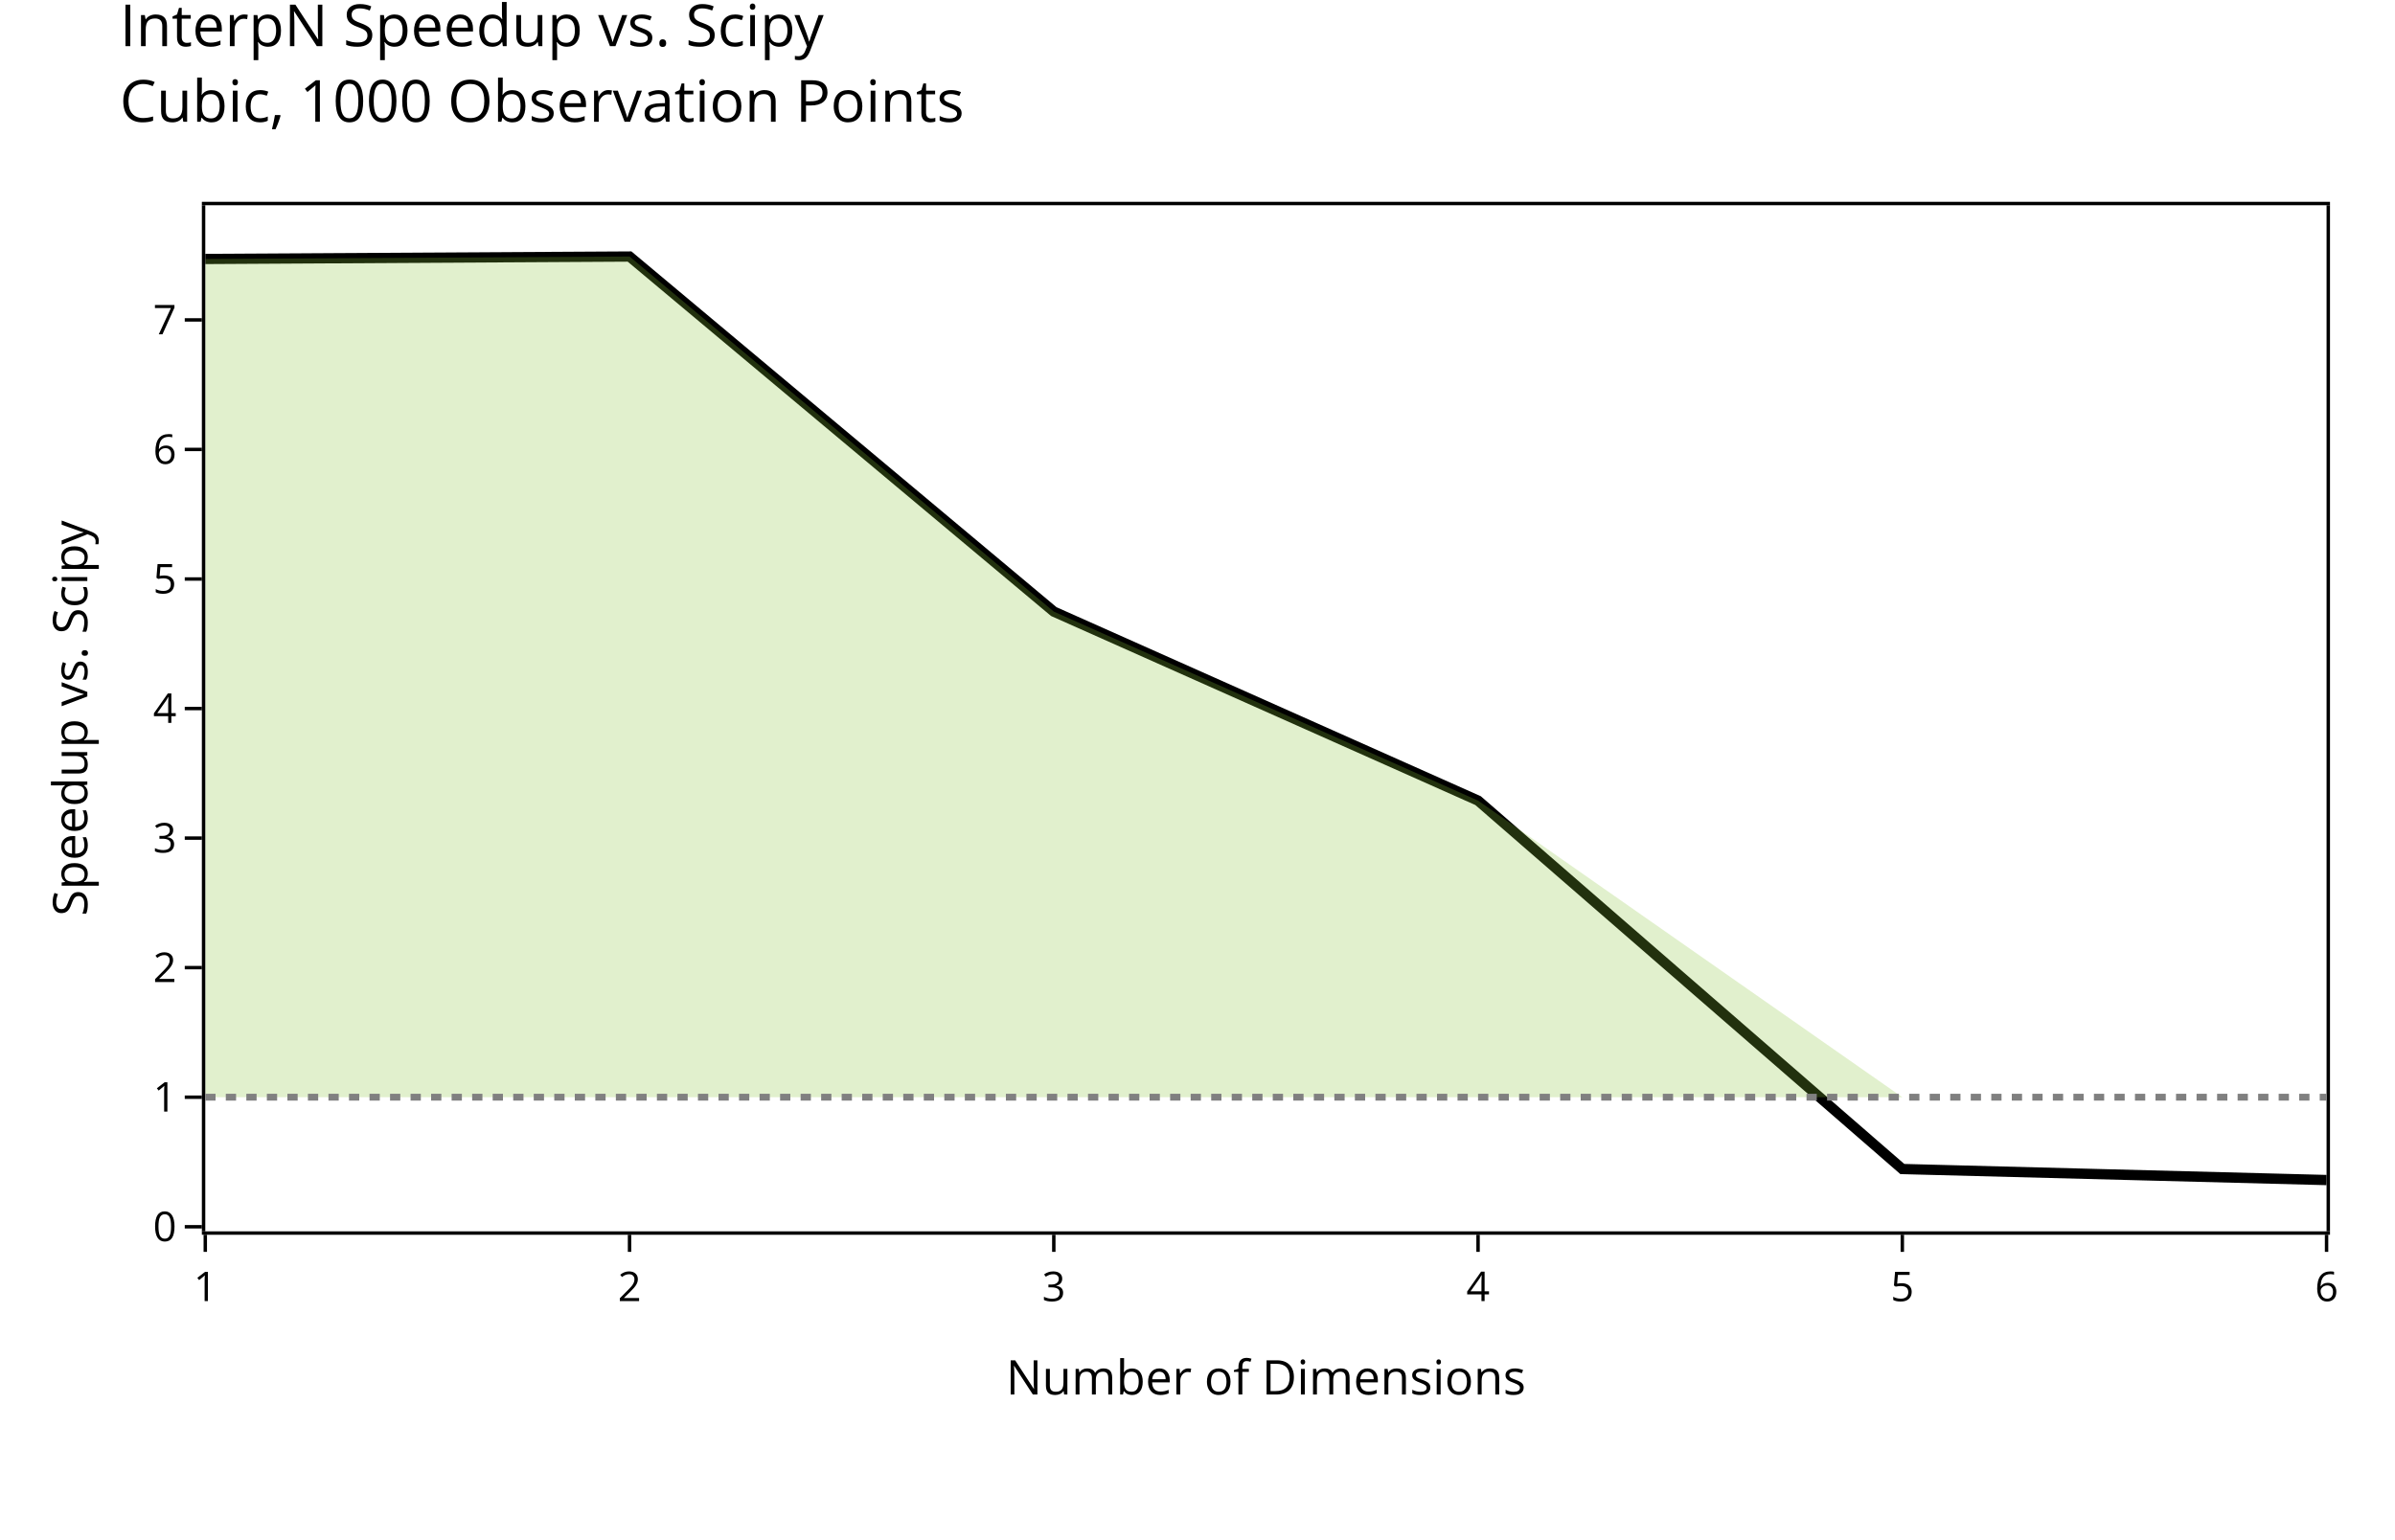
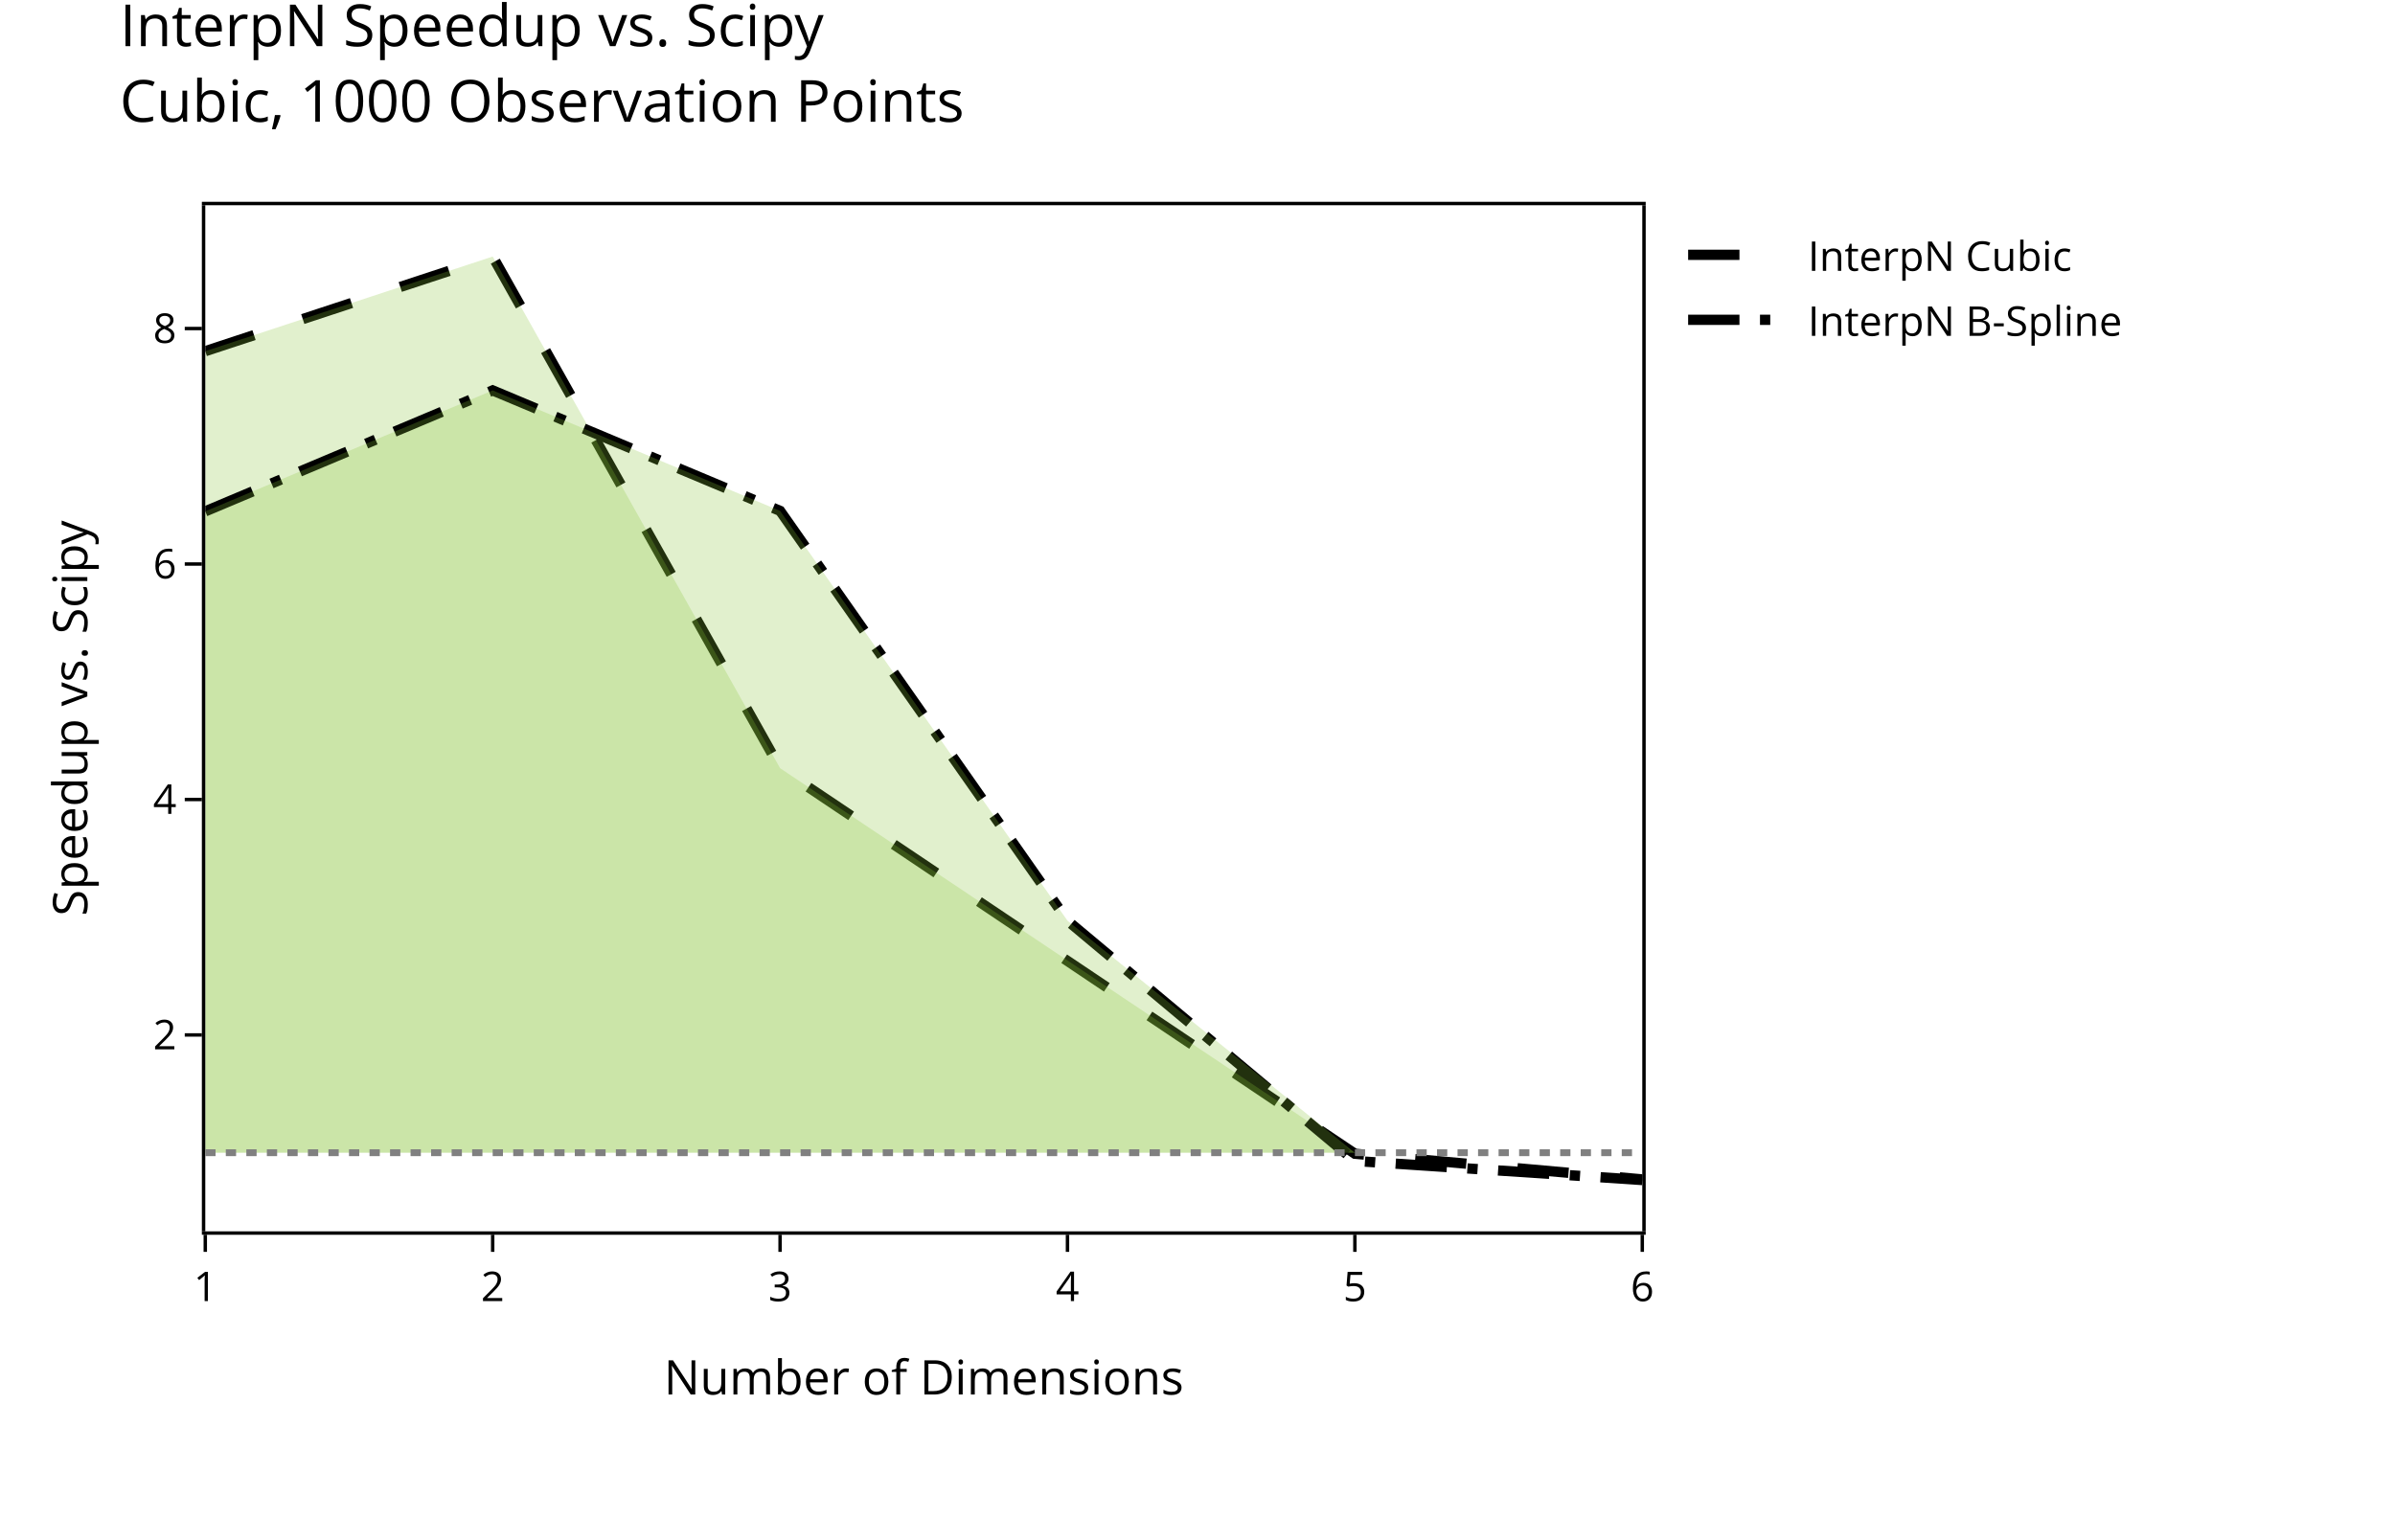
<svg xmlns="http://www.w3.org/2000/svg" class="main-svg" width="700" height="450" style="" viewBox="0 0 700 450">
  <rect x="0" y="0" width="700" height="450" style="fill: rgb(0, 0, 0); fill-opacity: 0;" />
-   <defs id="defs-a47fab">
+   <defs id="defs-47d95a">
    <g class="clips">
-       <clipPath id="clipa47fabxyplot" class="plotclip">
-         <rect width="620" height="300" />
-       </clipPath>
-       <clipPath class="axesclip" id="clipa47fabx">
-         <rect x="60" y="0" width="620" height="450" />
-       </clipPath>
-       <clipPath class="axesclip" id="clipa47faby">
+       <clipPath id="clip47d95axyplot" class="plotclip">
+         <rect width="420" height="300" />
+       </clipPath>
+       <clipPath class="axesclip" id="clip47d95ax">
+         <rect x="60" y="0" width="420" height="450" />
+       </clipPath>
+       <clipPath class="axesclip" id="clip47d95ay">
        <rect x="0" y="60" width="700" height="300" />
      </clipPath>
-       <clipPath class="axesclip" id="clipa47fabxy">
-         <rect x="60" y="60" width="620" height="300" />
+       <clipPath class="axesclip" id="clip47d95axy">
+         <rect x="60" y="60" width="420" height="300" />
      </clipPath>
    </g>
    <g class="gradients" />
    <g class="patterns" />
  </defs>
  <g class="bglayer">
-     <rect class="bg" x="60" y="60" width="620" height="300" style="fill: rgb(0, 0, 0); fill-opacity: 0; stroke-width: 0;" />
+     <rect class="bg" x="60" y="60" width="420" height="300" style="fill: rgb(0, 0, 0); fill-opacity: 0; stroke-width: 0;" />
  </g>
  <g class="layer-below">
    <g class="imagelayer" />
    <g class="shapelayer" />
  </g>
  <g class="cartesianlayer">
    <g class="subplot xy">
      <g class="layer-subplot">
        <g class="shapelayer" />
        <g class="imagelayer" />
      </g>
      <g class="minor-gridlayer">
        <g class="x" />
        <g class="y" />
      </g>
      <g class="gridlayer">
        <g class="x" />
        <g class="y" />
      </g>
      <g class="zerolinelayer" />
      <g class="layer-between">
        <g class="shapelayer" />
        <g class="imagelayer" />
      </g>
      <path class="xlines-below" />
      <path class="ylines-below" />
      <g class="overlines-below" />
      <g class="xaxislayer-below" />
      <g class="yaxislayer-below" />
      <g class="overaxes-below" />
      <g class="overplot">
-         <g class="xy" transform="translate(60,60)" clip-path="url(#clipa47fabxyplot)">
+         <g class="xy" transform="translate(60,60)" clip-path="url(#clip47d95axyplot)">
          <g class="scatterlayer mlayer">
-             <g class="trace scatter tracee81f4a" style="stroke-miterlimit: 2; opacity: 1;">
+             <g class="trace scatter tracea43584" style="stroke-miterlimit: 2; opacity: 1;">
              <g class="fills" />
              <g class="errorbars" />
              <g class="lines">
-                 <path class="js-line" d="M0,15.71L124,15L248,118.81L372,174.07L496,281.78L620,285" style="vector-effect: none; fill: none; stroke: rgb(0, 0, 0); stroke-opacity: 1; stroke-width: 3px; opacity: 1;" />
-               </g>
-               <g class="points" />
-               <g class="text" />
-             </g>
-             <g class="trace scatter trace111992" style="stroke-miterlimit: 2; opacity: 1;">
+                 <path class="js-line" d="M0,42.67L84,15L168,164.59L336,277.31L420,284.81" style="vector-effect: none; fill: none; stroke: rgb(0, 0, 0); stroke-opacity: 1; stroke-dasharray: 15px, 15px; stroke-width: 3px; opacity: 1;" />
+               </g>
+               <g class="points" />
+               <g class="text" />
+             </g>
+             <g class="trace scatter trace4c08a5" style="stroke-miterlimit: 2; opacity: 1;">
              <g class="fills">
                <g>
-                   <path class="js-fill" d="M0,15.71L124,15L248,118.81L372,174.07L496,260.78L620,260.78L0,260.78Z" style="fill: rgb(139, 196, 59); fill-opacity: 0.25; stroke-width: 0;" />
+                   <path class="js-fill" d="M0,42.67L84,15L168,164.59L336,277.01L420,277.01L0,277.01Z" style="fill: rgb(139, 196, 59); fill-opacity: 0.25; stroke-width: 0;" />
                </g>
              </g>
              <g class="errorbars" />
              <g class="lines">
-                 <path class="js-line" d="M0,15.71L124,15L248,118.81L372,174.07L496,260.78L620,260.78L0,260.78" style="vector-effect: none; fill: none; stroke: rgb(239, 85, 59); stroke-opacity: 1; stroke-width: 0px; opacity: 1;" />
+                 <path class="js-line" d="M0,42.67L84,15L168,164.59L336,277.01L420,277.01L0,277.01" style="vector-effect: none; fill: none; stroke: rgb(239, 85, 59); stroke-opacity: 1; stroke-width: 0px; opacity: 1;" />
+               </g>
+               <g class="points" />
+               <g class="text" />
+             </g>
+             <g class="trace scatter trace7b38c7" style="stroke-miterlimit: 2; opacity: 1;">
+               <g class="fills" />
+               <g class="errorbars" />
+               <g class="lines">
+                 <path class="js-line" d="M0,89.5L84,54.14L168,89.36L252,209.18L336,279.42L420,285" style="vector-effect: none; fill: none; stroke: rgb(0, 0, 0); stroke-opacity: 1; stroke-dasharray: 15px, 6px, 3px, 6px; stroke-width: 3px; opacity: 1;" />
+               </g>
+               <g class="points" />
+               <g class="text" />
+             </g>
+             <g class="trace scatter trace6a53e4" style="stroke-miterlimit: 2; opacity: 1;">
+               <g class="fills">
+                 <g>
+                   <path class="js-fill" d="M0,89.5L84,54.14L168,89.36L252,209.18L336,277.01L420,277.01L0,277.01Z" style="fill: rgb(139, 196, 59); fill-opacity: 0.25; stroke-width: 0;" />
+                 </g>
+               </g>
+               <g class="errorbars" />
+               <g class="lines">
+                 <path class="js-line" d="M0,89.5L84,54.14L168,89.36L252,209.18L336,277.01L420,277.01L0,277.01" style="vector-effect: none; fill: none; stroke: rgb(171, 99, 250); stroke-opacity: 1; stroke-width: 0px; opacity: 1;" />
              </g>
              <g class="points" />
              <g class="text" />
            </g>
          </g>
        </g>
      </g>
-       <path class="xlines-above crisp" d="M59,360.5H681M59,59.5H681" style="fill: none; stroke-width: 1px; stroke: rgb(0, 0, 0); stroke-opacity: 1;" />
-       <path class="ylines-above crisp" d="M59.5,60V360M680.5,60V360" style="fill: none; stroke-width: 1px; stroke: rgb(0, 0, 0); stroke-opacity: 1;" />
+       <path class="xlines-above crisp" d="M59,360.5H481M59,59.5H481" style="fill: none; stroke-width: 1px; stroke: rgb(0, 0, 0); stroke-opacity: 1;" />
+       <path class="ylines-above crisp" d="M59.5,60V360M480.5,60V360" style="fill: none; stroke-width: 1px; stroke: rgb(0, 0, 0); stroke-opacity: 1;" />
      <g class="overlines-above" />
      <g class="xaxislayer-above">
        <path class="xtick ticks crisp" d="M0,361v5" transform="translate(60,0)" style="stroke: rgb(0, 0, 0); stroke-opacity: 1; stroke-width: 1px;" />
-         <path class="xtick ticks crisp" d="M0,361v5" transform="translate(184,0)" style="stroke: rgb(0, 0, 0); stroke-opacity: 1; stroke-width: 1px;" />
-         <path class="xtick ticks crisp" d="M0,361v5" transform="translate(308,0)" style="stroke: rgb(0, 0, 0); stroke-opacity: 1; stroke-width: 1px;" />
-         <path class="xtick ticks crisp" d="M0,361v5" transform="translate(432,0)" style="stroke: rgb(0, 0, 0); stroke-opacity: 1; stroke-width: 1px;" />
-         <path class="xtick ticks crisp" d="M0,361v5" transform="translate(556,0)" style="stroke: rgb(0, 0, 0); stroke-opacity: 1; stroke-width: 1px;" />
-         <path class="xtick ticks crisp" d="M0,361v5" transform="translate(680,0)" style="stroke: rgb(0, 0, 0); stroke-opacity: 1; stroke-width: 1px;" />
+         <path class="xtick ticks crisp" d="M0,361v5" transform="translate(144,0)" style="stroke: rgb(0, 0, 0); stroke-opacity: 1; stroke-width: 1px;" />
+         <path class="xtick ticks crisp" d="M0,361v5" transform="translate(228,0)" style="stroke: rgb(0, 0, 0); stroke-opacity: 1; stroke-width: 1px;" />
+         <path class="xtick ticks crisp" d="M0,361v5" transform="translate(312,0)" style="stroke: rgb(0, 0, 0); stroke-opacity: 1; stroke-width: 1px;" />
+         <path class="xtick ticks crisp" d="M0,361v5" transform="translate(396,0)" style="stroke: rgb(0, 0, 0); stroke-opacity: 1; stroke-width: 1px;" />
+         <path class="xtick ticks crisp" d="M0,361v5" transform="translate(480,0)" style="stroke: rgb(0, 0, 0); stroke-opacity: 1; stroke-width: 1px;" />
        <g class="xtick">
          <text text-anchor="middle" x="0" y="380.4" transform="translate(60,0)" style="font-family: 'Open Sans', verdana, arial, sans-serif; font-size: 12px; fill: rgb(0, 0, 0); fill-opacity: 1; white-space: pre; opacity: 1;">1</text>
        </g>
        <g class="xtick">
-           <text text-anchor="middle" x="0" y="380.4" style="font-family: 'Open Sans', verdana, arial, sans-serif; font-size: 12px; fill: rgb(0, 0, 0); fill-opacity: 1; white-space: pre; opacity: 1;" transform="translate(184,0)">2</text>
-         </g>
-         <g class="xtick">
-           <text text-anchor="middle" x="0" y="380.4" style="font-family: 'Open Sans', verdana, arial, sans-serif; font-size: 12px; fill: rgb(0, 0, 0); fill-opacity: 1; white-space: pre; opacity: 1;" transform="translate(308,0)">3</text>
-         </g>
-         <g class="xtick">
-           <text text-anchor="middle" x="0" y="380.4" style="font-family: 'Open Sans', verdana, arial, sans-serif; font-size: 12px; fill: rgb(0, 0, 0); fill-opacity: 1; white-space: pre; opacity: 1;" transform="translate(432,0)">4</text>
-         </g>
-         <g class="xtick">
-           <text text-anchor="middle" x="0" y="380.4" style="font-family: 'Open Sans', verdana, arial, sans-serif; font-size: 12px; fill: rgb(0, 0, 0); fill-opacity: 1; white-space: pre; opacity: 1;" transform="translate(556,0)">5</text>
-         </g>
-         <g class="xtick">
-           <text text-anchor="middle" x="0" y="380.4" style="font-family: 'Open Sans', verdana, arial, sans-serif; font-size: 12px; fill: rgb(0, 0, 0); fill-opacity: 1; white-space: pre; opacity: 1;" transform="translate(680,0)">6</text>
+           <text text-anchor="middle" x="0" y="380.4" style="font-family: 'Open Sans', verdana, arial, sans-serif; font-size: 12px; fill: rgb(0, 0, 0); fill-opacity: 1; white-space: pre; opacity: 1;" transform="translate(144,0)">2</text>
+         </g>
+         <g class="xtick">
+           <text text-anchor="middle" x="0" y="380.4" style="font-family: 'Open Sans', verdana, arial, sans-serif; font-size: 12px; fill: rgb(0, 0, 0); fill-opacity: 1; white-space: pre; opacity: 1;" transform="translate(228,0)">3</text>
+         </g>
+         <g class="xtick">
+           <text text-anchor="middle" x="0" y="380.4" style="font-family: 'Open Sans', verdana, arial, sans-serif; font-size: 12px; fill: rgb(0, 0, 0); fill-opacity: 1; white-space: pre; opacity: 1;" transform="translate(312,0)">4</text>
+         </g>
+         <g class="xtick">
+           <text text-anchor="middle" x="0" y="380.4" style="font-family: 'Open Sans', verdana, arial, sans-serif; font-size: 12px; fill: rgb(0, 0, 0); fill-opacity: 1; white-space: pre; opacity: 1;" transform="translate(396,0)">5</text>
+         </g>
+         <g class="xtick">
+           <text text-anchor="middle" x="0" y="380.4" style="font-family: 'Open Sans', verdana, arial, sans-serif; font-size: 12px; fill: rgb(0, 0, 0); fill-opacity: 1; white-space: pre; opacity: 1;" transform="translate(480,0)">6</text>
        </g>
      </g>
      <g class="yaxislayer-above">
-         <path class="ytick ticks crisp" d="M59,0h-5" transform="translate(0,358.66)" style="stroke: rgb(0, 0, 0); stroke-opacity: 1; stroke-width: 1px;" />
-         <path class="ytick ticks crisp" d="M59,0h-5" transform="translate(0,320.78)" style="stroke: rgb(0, 0, 0); stroke-opacity: 1; stroke-width: 1px;" />
-         <path class="ytick ticks crisp" d="M59,0h-5" transform="translate(0,282.9)" style="stroke: rgb(0, 0, 0); stroke-opacity: 1; stroke-width: 1px;" />
-         <path class="ytick ticks crisp" d="M59,0h-5" transform="translate(0,245.03)" style="stroke: rgb(0, 0, 0); stroke-opacity: 1; stroke-width: 1px;" />
-         <path class="ytick ticks crisp" d="M59,0h-5" transform="translate(0,207.15)" style="stroke: rgb(0, 0, 0); stroke-opacity: 1; stroke-width: 1px;" />
-         <path class="ytick ticks crisp" d="M59,0h-5" transform="translate(0,169.28)" style="stroke: rgb(0, 0, 0); stroke-opacity: 1; stroke-width: 1px;" />
-         <path class="ytick ticks crisp" d="M59,0h-5" transform="translate(0,131.4)" style="stroke: rgb(0, 0, 0); stroke-opacity: 1; stroke-width: 1px;" />
-         <path class="ytick ticks crisp" d="M59,0h-5" transform="translate(0,93.53)" style="stroke: rgb(0, 0, 0); stroke-opacity: 1; stroke-width: 1px;" />
-         <g class="ytick">
-           <text text-anchor="end" x="51.6" y="4.2" transform="translate(0,358.66)" style="font-family: 'Open Sans', verdana, arial, sans-serif; font-size: 12px; fill: rgb(0, 0, 0); fill-opacity: 1; white-space: pre; opacity: 1;">0</text>
-         </g>
-         <g class="ytick">
-           <text text-anchor="end" x="51.6" y="4.2" style="font-family: 'Open Sans', verdana, arial, sans-serif; font-size: 12px; fill: rgb(0, 0, 0); fill-opacity: 1; white-space: pre; opacity: 1;" transform="translate(0,320.78)">1</text>
-         </g>
-         <g class="ytick">
-           <text text-anchor="end" x="51.6" y="4.2" style="font-family: 'Open Sans', verdana, arial, sans-serif; font-size: 12px; fill: rgb(0, 0, 0); fill-opacity: 1; white-space: pre; opacity: 1;" transform="translate(0,282.9)">2</text>
-         </g>
-         <g class="ytick">
-           <text text-anchor="end" x="51.6" y="4.2" style="font-family: 'Open Sans', verdana, arial, sans-serif; font-size: 12px; fill: rgb(0, 0, 0); fill-opacity: 1; white-space: pre; opacity: 1;" transform="translate(0,245.03)">3</text>
-         </g>
-         <g class="ytick">
-           <text text-anchor="end" x="51.6" y="4.2" style="font-family: 'Open Sans', verdana, arial, sans-serif; font-size: 12px; fill: rgb(0, 0, 0); fill-opacity: 1; white-space: pre; opacity: 1;" transform="translate(0,207.15)">4</text>
-         </g>
-         <g class="ytick">
-           <text text-anchor="end" x="51.6" y="4.2" style="font-family: 'Open Sans', verdana, arial, sans-serif; font-size: 12px; fill: rgb(0, 0, 0); fill-opacity: 1; white-space: pre; opacity: 1;" transform="translate(0,169.28)">5</text>
-         </g>
-         <g class="ytick">
-           <text text-anchor="end" x="51.6" y="4.2" style="font-family: 'Open Sans', verdana, arial, sans-serif; font-size: 12px; fill: rgb(0, 0, 0); fill-opacity: 1; white-space: pre; opacity: 1;" transform="translate(0,131.4)">6</text>
-         </g>
-         <g class="ytick">
-           <text text-anchor="end" x="51.6" y="4.2" style="font-family: 'Open Sans', verdana, arial, sans-serif; font-size: 12px; fill: rgb(0, 0, 0); fill-opacity: 1; white-space: pre; opacity: 1;" transform="translate(0,93.53)">7</text>
+         <path class="ytick ticks crisp" d="M59,0h-5" transform="translate(0,302.58)" style="stroke: rgb(0, 0, 0); stroke-opacity: 1; stroke-width: 1px;" />
+         <path class="ytick ticks crisp" d="M59,0h-5" transform="translate(0,233.74)" style="stroke: rgb(0, 0, 0); stroke-opacity: 1; stroke-width: 1px;" />
+         <path class="ytick ticks crisp" d="M59,0h-5" transform="translate(0,164.9)" style="stroke: rgb(0, 0, 0); stroke-opacity: 1; stroke-width: 1px;" />
+         <path class="ytick ticks crisp" d="M59,0h-5" transform="translate(0,96.05)" style="stroke: rgb(0, 0, 0); stroke-opacity: 1; stroke-width: 1px;" />
+         <g class="ytick">
+           <text text-anchor="end" x="51.6" y="4.2" transform="translate(0,302.58)" style="font-family: 'Open Sans', verdana, arial, sans-serif; font-size: 12px; fill: rgb(0, 0, 0); fill-opacity: 1; white-space: pre; opacity: 1;">2</text>
+         </g>
+         <g class="ytick">
+           <text text-anchor="end" x="51.6" y="4.2" style="font-family: 'Open Sans', verdana, arial, sans-serif; font-size: 12px; fill: rgb(0, 0, 0); fill-opacity: 1; white-space: pre; opacity: 1;" transform="translate(0,233.74)">4</text>
+         </g>
+         <g class="ytick">
+           <text text-anchor="end" x="51.6" y="4.2" style="font-family: 'Open Sans', verdana, arial, sans-serif; font-size: 12px; fill: rgb(0, 0, 0); fill-opacity: 1; white-space: pre; opacity: 1;" transform="translate(0,164.9)">6</text>
+         </g>
+         <g class="ytick">
+           <text text-anchor="end" x="51.6" y="4.2" style="font-family: 'Open Sans', verdana, arial, sans-serif; font-size: 12px; fill: rgb(0, 0, 0); fill-opacity: 1; white-space: pre; opacity: 1;" transform="translate(0,96.05)">8</text>
        </g>
      </g>
      <g class="overaxes-above" />
    </g>
  </g>
  <g class="polarlayer" />
  <g class="smithlayer" />
  <g class="ternarylayer" />
  <g class="geolayer" />
  <g class="funnelarealayer" />
  <g class="pielayer" />
  <g class="iciclelayer" />
  <g class="treemaplayer" />
  <g class="sunburstlayer" />
  <g class="glimages" />
-   <defs id="topdefs-a47fab">
+   <defs id="topdefs-47d95a">
    <g class="clips" />
+     <clipPath id="legend47d95a">
+       <rect width="134" height="48" x="0" y="0" />
+     </clipPath>
  </defs>
  <g class="layer-above">
    <g class="imagelayer" />
    <g class="shapelayer">
-       <g class="shape-group" data-index="0" clip-path="url(#clipa47faby)">
-         <path data-index="0" fill-rule="evenodd" d="M60,320.78L680,320.78" style="opacity: 1; stroke: rgb(128, 128, 128); stroke-opacity: 1; fill: rgb(0, 0, 0); fill-opacity: 0; stroke-dasharray: 3px, 3px; stroke-width: 2px;" />
+       <g class="shape-group" data-index="0" clip-path="url(#clip47d95ay)">
+         <path data-index="0" fill-rule="evenodd" d="M60,337.01L480,337.01" style="opacity: 1; stroke: rgb(128, 128, 128); stroke-opacity: 1; fill: rgb(0, 0, 0); fill-opacity: 0; stroke-dasharray: 3px, 3px; stroke-width: 2px;" />
      </g>
    </g>
  </g>
  <g class="infolayer">
+     <g class="legend" pointer-events="all" transform="translate(488.4,60)">
+       <rect class="bg" shape-rendering="crispEdges" width="134" height="48" x="0" y="0" style="stroke: rgb(68, 68, 68); stroke-opacity: 1; fill: rgb(0, 0, 0); fill-opacity: 0; stroke-width: 0px;" />
+       <g class="scrollbox" transform="" clip-path="url(#legend47d95a)">
+         <g class="groups">
+           <g class="traces" transform="translate(0,14.5)" style="opacity: 1;">
+             <text class="legendtext" text-anchor="start" x="40" y="4.68" style="font-family: 'Open Sans', verdana, arial, sans-serif; font-size: 12px; fill: rgb(0, 0, 0); fill-opacity: 1; white-space: pre;">InterpN Cubic</text>
+             <g class="layers" style="opacity: 1;">
+               <g class="legendfill" />
+               <g class="legendlines">
+                 <path class="js-line" d="M5,0h30" style="fill: none; stroke: rgb(0, 0, 0); stroke-opacity: 1; stroke-dasharray: 15px, 15px; stroke-width: 3px;" />
+               </g>
+               <g class="legendsymbols">
+                 <g class="legendpoints" />
+               </g>
+             </g>
+             <rect class="legendtoggle" x="0" y="-9.5" width="128.375" height="19" style="fill: rgb(0, 0, 0); fill-opacity: 0;" />
+           </g>
+           <g class="traces" transform="translate(0,33.5)" style="opacity: 1;">
+             <text class="legendtext" text-anchor="start" x="40" y="4.68" style="font-family: 'Open Sans', verdana, arial, sans-serif; font-size: 12px; fill: rgb(0, 0, 0); fill-opacity: 1; white-space: pre;">InterpN B-Spline</text>
+             <g class="layers" style="opacity: 1;">
+               <g class="legendfill" />
+               <g class="legendlines">
+                 <path class="js-line" d="M5,0h30" style="fill: none; stroke: rgb(0, 0, 0); stroke-opacity: 1; stroke-dasharray: 15px, 6px, 3px, 6px; stroke-width: 3px;" />
+               </g>
+               <g class="legendsymbols">
+                 <g class="legendpoints" />
+               </g>
+             </g>
+             <rect class="legendtoggle" x="0" y="-9.5" width="128.375" height="19" style="fill: rgb(0, 0, 0); fill-opacity: 0;" />
+           </g>
+         </g>
+       </g>
+       <rect class="scrollbar" rx="20" ry="3" width="0" height="0" x="0" y="0" style="fill: rgb(128, 139, 164); fill-opacity: 1;" />
+     </g>
    <g class="g-gtitle">
      <text class="gtitle" x="35" y="13.5" text-anchor="start" dy="0.7em" style="opacity: 1; font-family: 'Open Sans', verdana, arial, sans-serif; font-size: 17px; fill: rgb(0, 0, 0); fill-opacity: 1; white-space: pre;">
        <tspan class="line" dy="0em" x="35" y="13.5">InterpN Speedup vs. Scipy</tspan>
        <tspan class="line" dy="1.3em" x="35" y="13.5">Cubic, 1000 Observation Points</tspan>
      </text>
    </g>
    <g class="g-xtitle">
-       <text class="xtitle" x="370" y="407.706" text-anchor="middle" style="opacity: 1; font-family: 'Open Sans', verdana, arial, sans-serif; font-size: 14px; fill: rgb(0, 0, 0); fill-opacity: 1; white-space: pre;">Number of Dimensions</text>
+       <text class="xtitle" x="270" y="407.706" text-anchor="middle" style="opacity: 1; font-family: 'Open Sans', verdana, arial, sans-serif; font-size: 14px; fill: rgb(0, 0, 0); fill-opacity: 1; white-space: pre;">Number of Dimensions</text>
    </g>
    <g class="g-ytitle">
      <text class="ytitle" transform="rotate(-90,25.52188,210)" x="25.522" y="210" text-anchor="middle" style="opacity: 1; font-family: 'Open Sans', verdana, arial, sans-serif; font-size: 14px; fill: rgb(0, 0, 0); fill-opacity: 1; white-space: pre;">Speedup vs. Scipy</text>
    </g>
  </g>
</svg>
